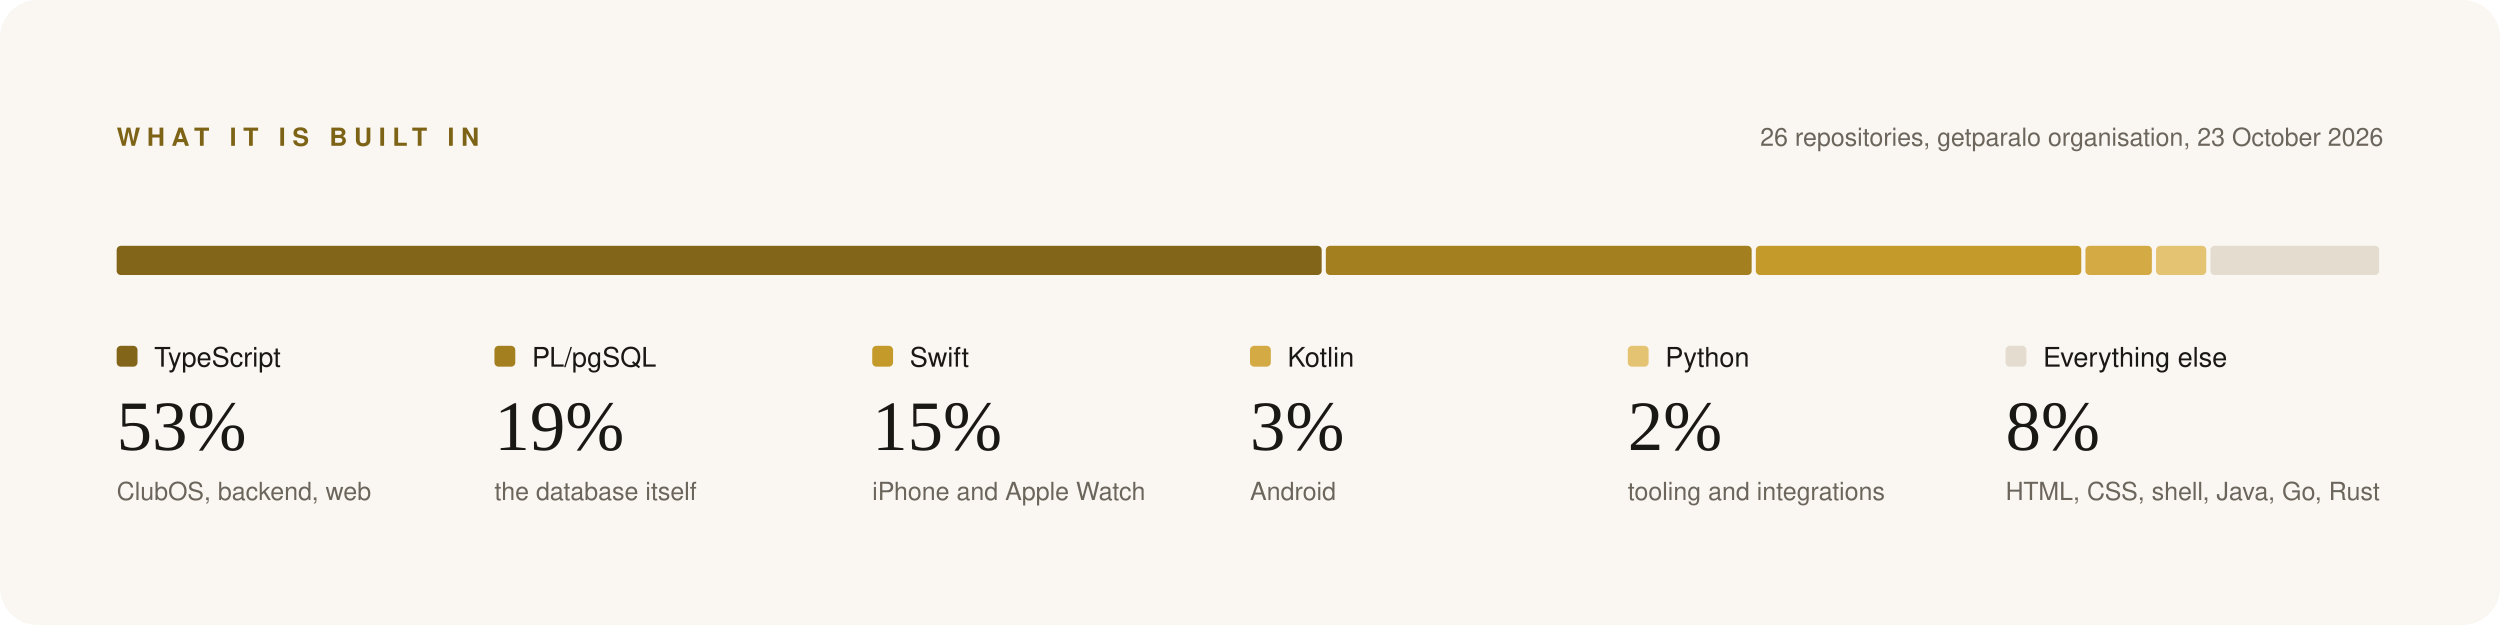
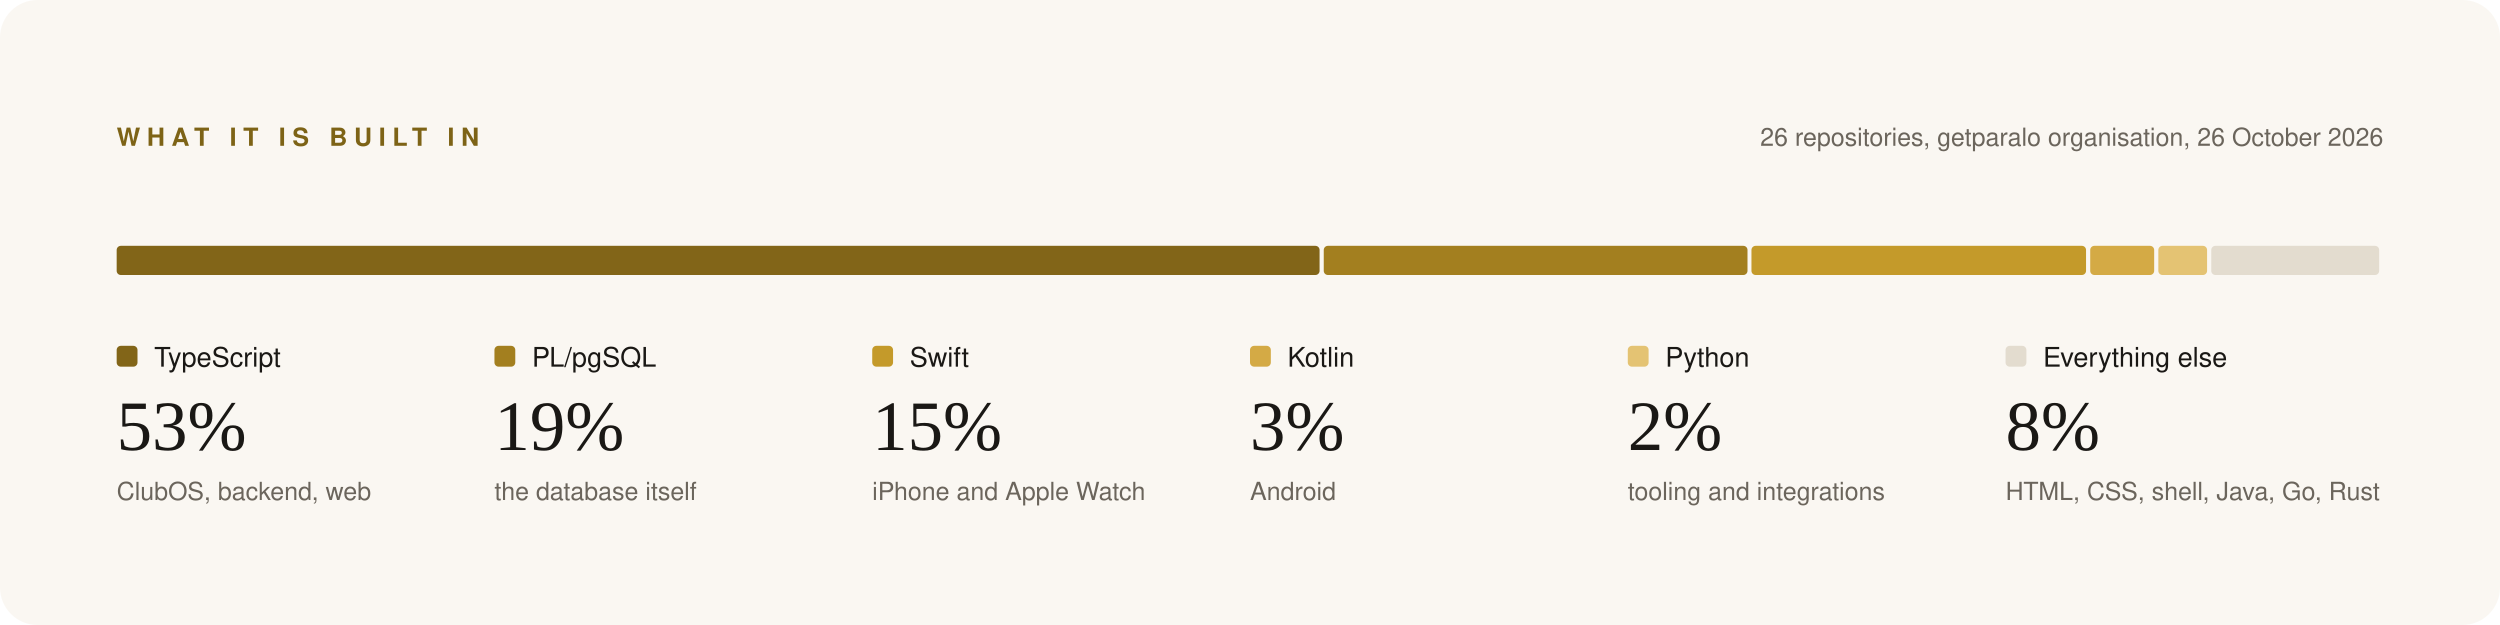
<svg xmlns="http://www.w3.org/2000/svg" width="1200" height="300" viewBox="0 0 1200 300" role="img" aria-label="Languages across Paralo repositories">
  <rect width="1200" height="300" rx="18" fill="#FAF7F2" />
  <text x="56" y="70" font-family="-apple-system, 'Helvetica Neue', Helvetica, Arial, sans-serif" font-size="12" letter-spacing="3.2" font-weight="600" fill="#7D6316">WHAT IT IS BUILT IN</text>
-   <text x="1144" y="70" text-anchor="end" font-family="-apple-system, 'Helvetica Neue', Helvetica, Arial, sans-serif" font-size="12" fill="#6B655C">26 repositories, getparalo organisation, 23 October 2026</text>
-   <rect x="56.0" y="118" width="578.4" height="14" rx="2" fill="#826518">
-     <animate attributeName="width" values="0;0;578.4" keyTimes="0;0.125;1" dur="0.80s" begin="0s" fill="freeze" calcMode="spline" keySplines="0 0 1 1;0.2 0.7 0.2 1" />
+   <text x="1144" y="70" text-anchor="end" font-family="-apple-system, 'Helvetica Neue', Helvetica, Arial, sans-serif" font-size="12" fill="#6B655C">26 repositories, getparalo organisation, 26 October 2026</text>
+   <rect x="56.0" y="118" width="577.4" height="14" rx="2" fill="#826518">
+     <animate attributeName="width" values="0;0;577.4" keyTimes="0;0.125;1" dur="0.80s" begin="0s" fill="freeze" calcMode="spline" keySplines="0 0 1 1;0.2 0.7 0.2 1" />
  </rect>
-   <rect x="636.4" y="118" width="204.4" height="14" rx="2" fill="#A37F1F">
-     <animate attributeName="width" values="0;0;204.4" keyTimes="0;0.239;1" dur="0.92s" begin="0s" fill="freeze" calcMode="spline" keySplines="0 0 1 1;0.2 0.7 0.2 1" />
+   <rect x="635.4" y="118" width="203.4" height="14" rx="2" fill="#A37F1F">
+     <animate attributeName="width" values="0;0;203.4" keyTimes="0;0.239;1" dur="0.92s" begin="0s" fill="freeze" calcMode="spline" keySplines="0 0 1 1;0.2 0.7 0.2 1" />
  </rect>
-   <rect x="842.8" y="118" width="156.2" height="14" rx="2" fill="#C49A2A">
-     <animate attributeName="width" values="0;0;156.2" keyTimes="0;0.327;1" dur="1.04s" begin="0s" fill="freeze" calcMode="spline" keySplines="0 0 1 1;0.2 0.7 0.2 1" />
+   <rect x="840.7" y="118" width="160.6" height="14" rx="2" fill="#C49A2A">
+     <animate attributeName="width" values="0;0;160.6" keyTimes="0;0.327;1" dur="1.04s" begin="0s" fill="freeze" calcMode="spline" keySplines="0 0 1 1;0.2 0.7 0.2 1" />
  </rect>
-   <rect x="1001.0" y="118" width="31.9" height="14" rx="2" fill="#D4AA45">
-     <animate attributeName="width" values="0;0;31.9" keyTimes="0;0.397;1" dur="1.16s" begin="0s" fill="freeze" calcMode="spline" keySplines="0 0 1 1;0.2 0.7 0.2 1" />
+   <rect x="1003.3" y="118" width="30.7" height="14" rx="2" fill="#D4AA45">
+     <animate attributeName="width" values="0;0;30.7" keyTimes="0;0.397;1" dur="1.16s" begin="0s" fill="freeze" calcMode="spline" keySplines="0 0 1 1;0.2 0.7 0.2 1" />
  </rect>
-   <rect x="1034.9" y="118" width="24.1" height="14" rx="2" fill="#E4C373">
-     <animate attributeName="width" values="0;0;24.1" keyTimes="0;0.453;1" dur="1.28s" begin="0s" fill="freeze" calcMode="spline" keySplines="0 0 1 1;0.2 0.7 0.2 1" />
+   <rect x="1036.0" y="118" width="23.4" height="14" rx="2" fill="#E4C373">
+     <animate attributeName="width" values="0;0;23.4" keyTimes="0;0.453;1" dur="1.28s" begin="0s" fill="freeze" calcMode="spline" keySplines="0 0 1 1;0.2 0.7 0.2 1" />
  </rect>
-   <rect x="1061.0" y="118" width="81.0" height="14" rx="2" fill="#E3DCCF">
-     <animate attributeName="width" values="0;0;81.0" keyTimes="0;0.500;1" dur="1.40s" begin="0s" fill="freeze" calcMode="spline" keySplines="0 0 1 1;0.2 0.7 0.2 1" />
+   <rect x="1061.4" y="118" width="80.6" height="14" rx="2" fill="#E3DCCF">
+     <animate attributeName="width" values="0;0;80.6" keyTimes="0;0.500;1" dur="1.40s" begin="0s" fill="freeze" calcMode="spline" keySplines="0 0 1 1;0.2 0.7 0.2 1" />
  </rect>
  <rect x="56.0" y="166" width="10" height="10" rx="2" fill="#826518" />
  <text x="74.0" y="176" font-family="-apple-system, 'Helvetica Neue', Helvetica, Arial, sans-serif" font-size="13" fill="#1A1815">TypeScript</text>
  <text x="56.0" y="216" font-family="Georgia, 'Times New Roman', Times, serif" font-size="34" fill="#1A1815">53%</text>
  <text x="56.0" y="240" font-family="-apple-system, 'Helvetica Neue', Helvetica, Arial, sans-serif" font-size="12" fill="#6B655C">ClubOS, backend, web</text>
  <rect x="237.333" y="166" width="10" height="10" rx="2" fill="#A37F1F" />
  <text x="255.333" y="176" font-family="-apple-system, 'Helvetica Neue', Helvetica, Arial, sans-serif" font-size="13" fill="#1A1815">PL/pgSQL</text>
  <text x="237.333" y="216" font-family="Georgia, 'Times New Roman', Times, serif" font-size="34" fill="#1A1815">19%</text>
  <text x="237.333" y="240" font-family="-apple-system, 'Helvetica Neue', Helvetica, Arial, sans-serif" font-size="12" fill="#6B655C">the database itself</text>
  <rect x="418.667" y="166" width="10" height="10" rx="2" fill="#C49A2A" />
  <text x="436.667" y="176" font-family="-apple-system, 'Helvetica Neue', Helvetica, Arial, sans-serif" font-size="13" fill="#1A1815">Swift</text>
  <text x="418.667" y="216" font-family="Georgia, 'Times New Roman', Times, serif" font-size="34" fill="#1A1815">15%</text>
  <text x="418.667" y="240" font-family="-apple-system, 'Helvetica Neue', Helvetica, Arial, sans-serif" font-size="12" fill="#6B655C">iPhone and Apple Watch</text>
  <rect x="600.0" y="166" width="10" height="10" rx="2" fill="#D4AA45" />
  <text x="618.0" y="176" font-family="-apple-system, 'Helvetica Neue', Helvetica, Arial, sans-serif" font-size="13" fill="#1A1815">Kotlin</text>
  <text x="600.0" y="216" font-family="Georgia, 'Times New Roman', Times, serif" font-size="34" fill="#1A1815">3%</text>
  <text x="600.0" y="240" font-family="-apple-system, 'Helvetica Neue', Helvetica, Arial, sans-serif" font-size="12" fill="#6B655C">Android</text>
  <rect x="781.333" y="166" width="10" height="10" rx="2" fill="#E4C373" />
  <text x="799.333" y="176" font-family="-apple-system, 'Helvetica Neue', Helvetica, Arial, sans-serif" font-size="13" fill="#1A1815">Python</text>
  <text x="781.333" y="216" font-family="Georgia, 'Times New Roman', Times, serif" font-size="34" fill="#1A1815">2%</text>
  <text x="781.333" y="240" font-family="-apple-system, 'Helvetica Neue', Helvetica, Arial, sans-serif" font-size="12" fill="#6B655C">tooling and integrations</text>
  <rect x="962.667" y="166" width="10" height="10" rx="2" fill="#E3DCCF" />
  <text x="980.667" y="176" font-family="-apple-system, 'Helvetica Neue', Helvetica, Arial, sans-serif" font-size="13" fill="#1A1815">Everything else</text>
  <text x="962.667" y="216" font-family="Georgia, 'Times New Roman', Times, serif" font-size="34" fill="#1A1815">8%</text>
  <text x="962.667" y="240" font-family="-apple-system, 'Helvetica Neue', Helvetica, Arial, sans-serif" font-size="12" fill="#6B655C">HTML, CSS, shell, Java, Go, Rust</text>
</svg>
